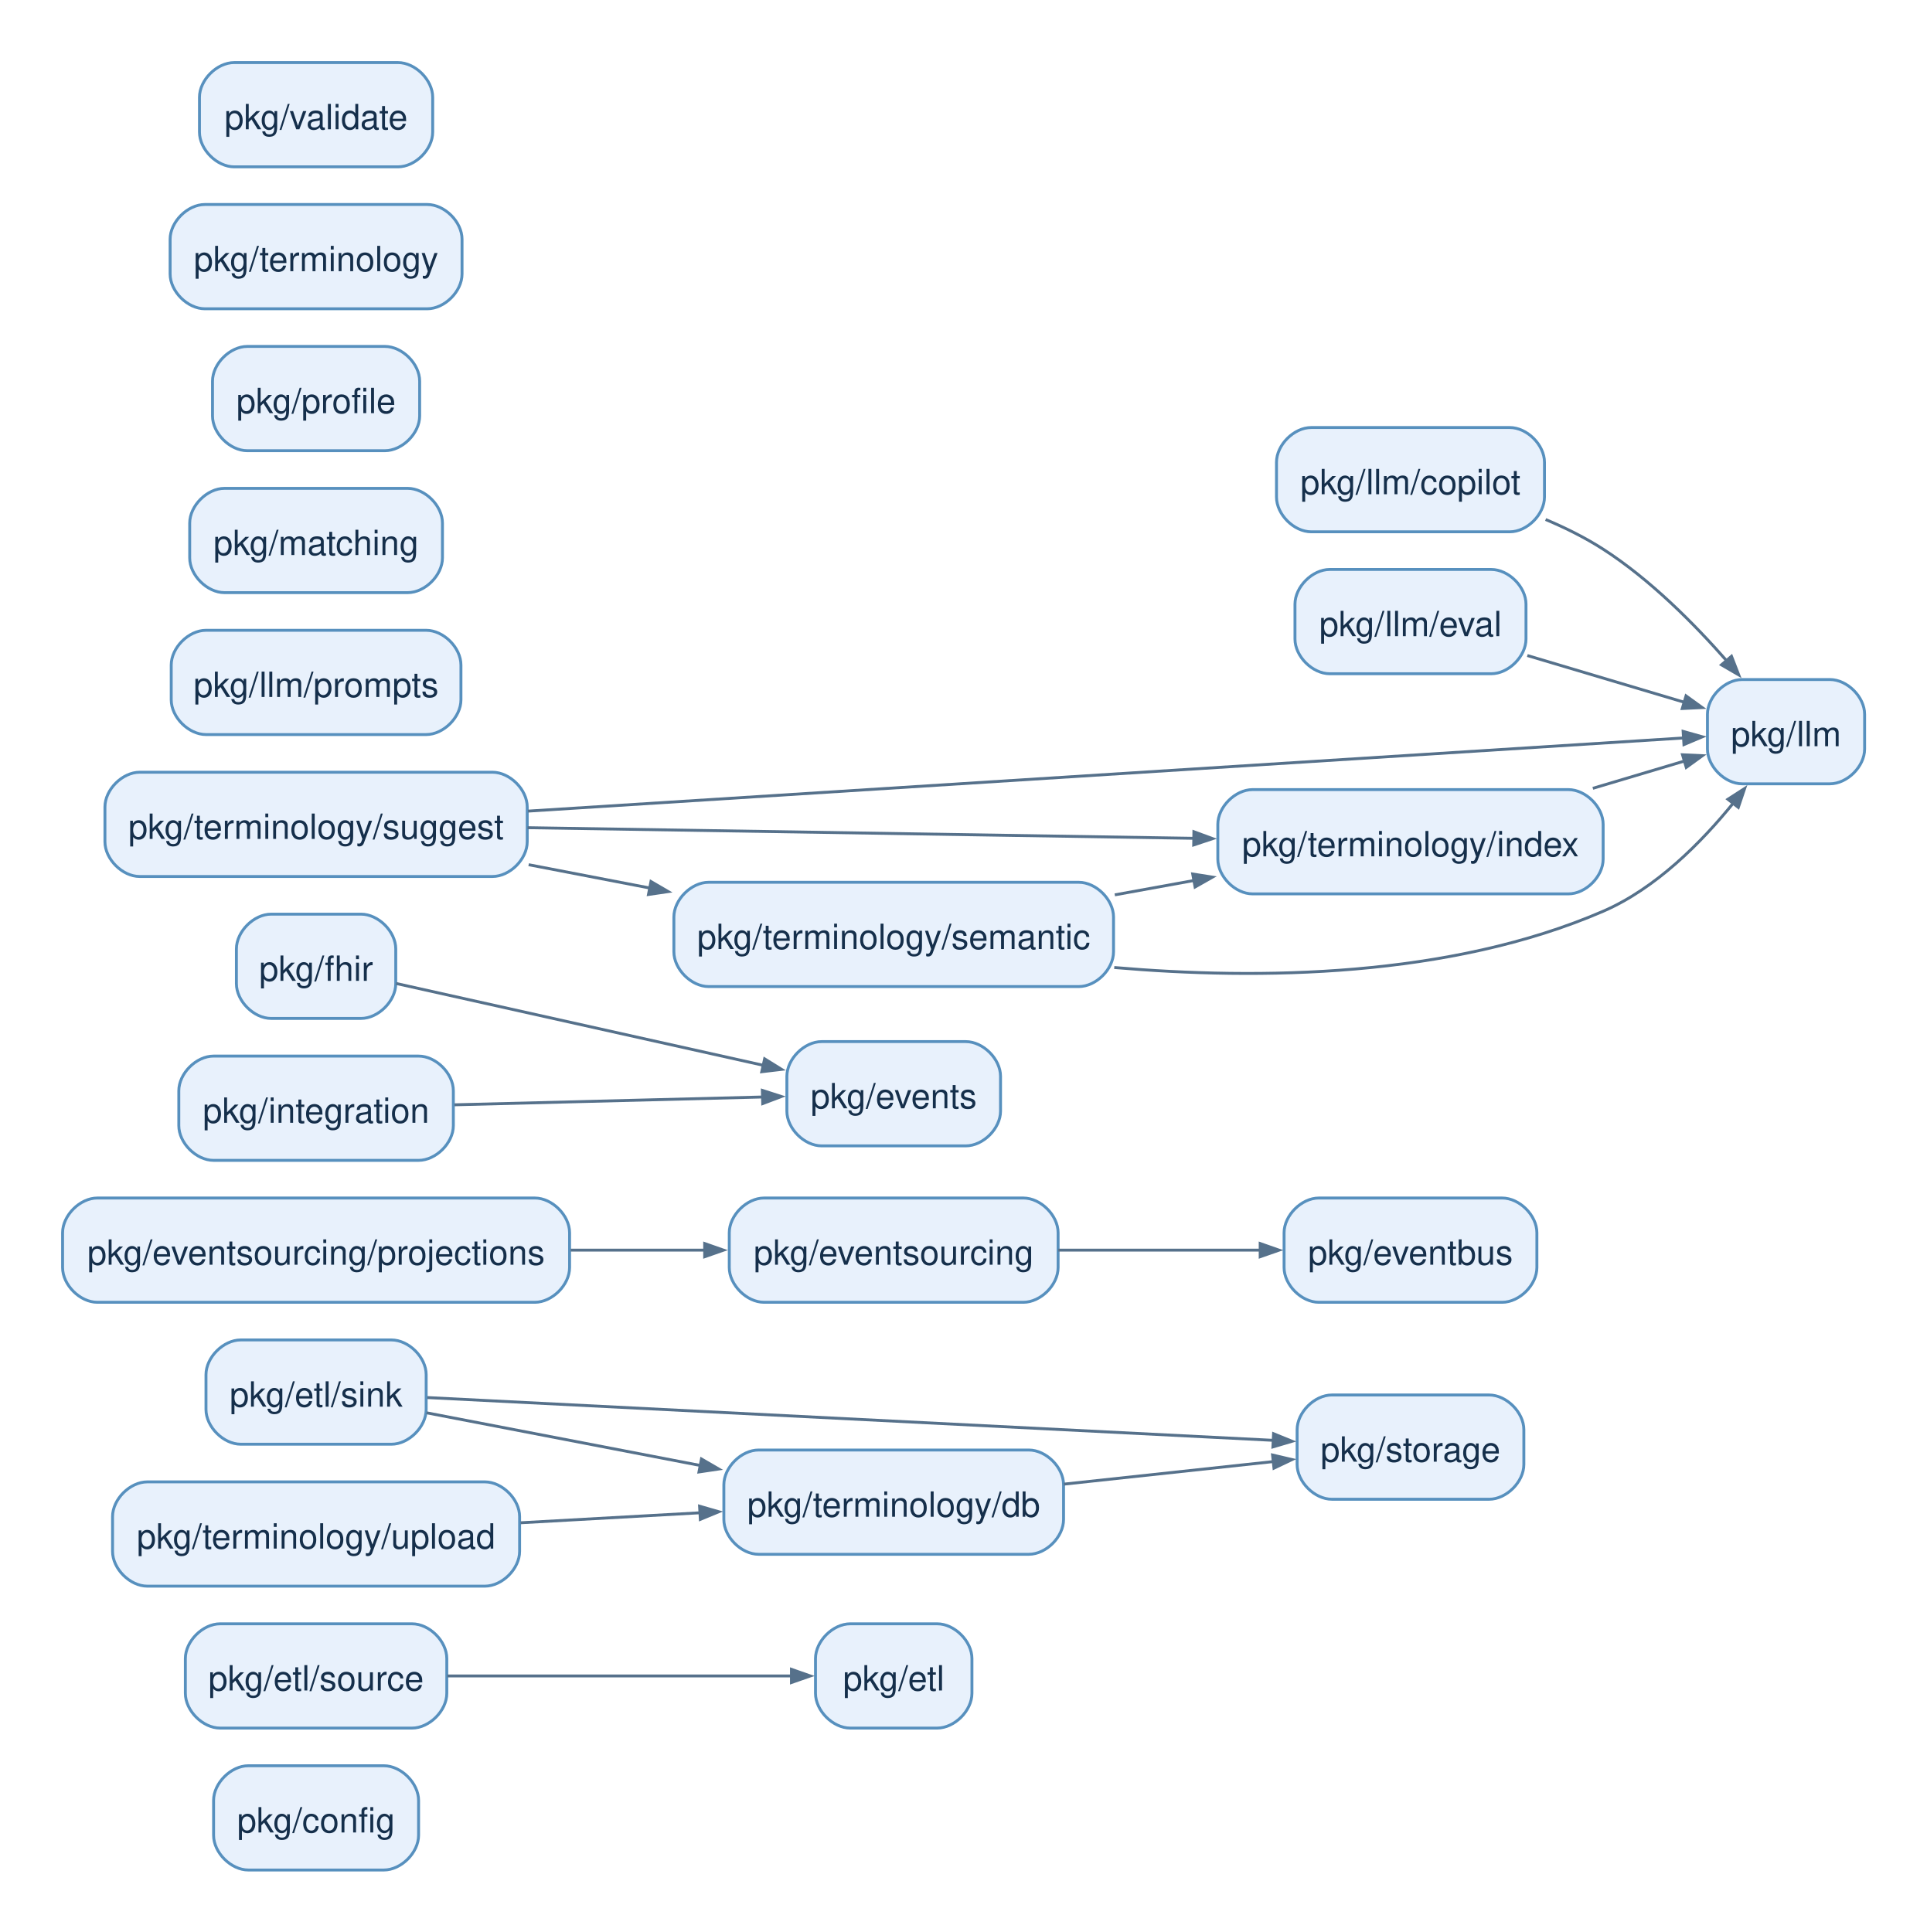
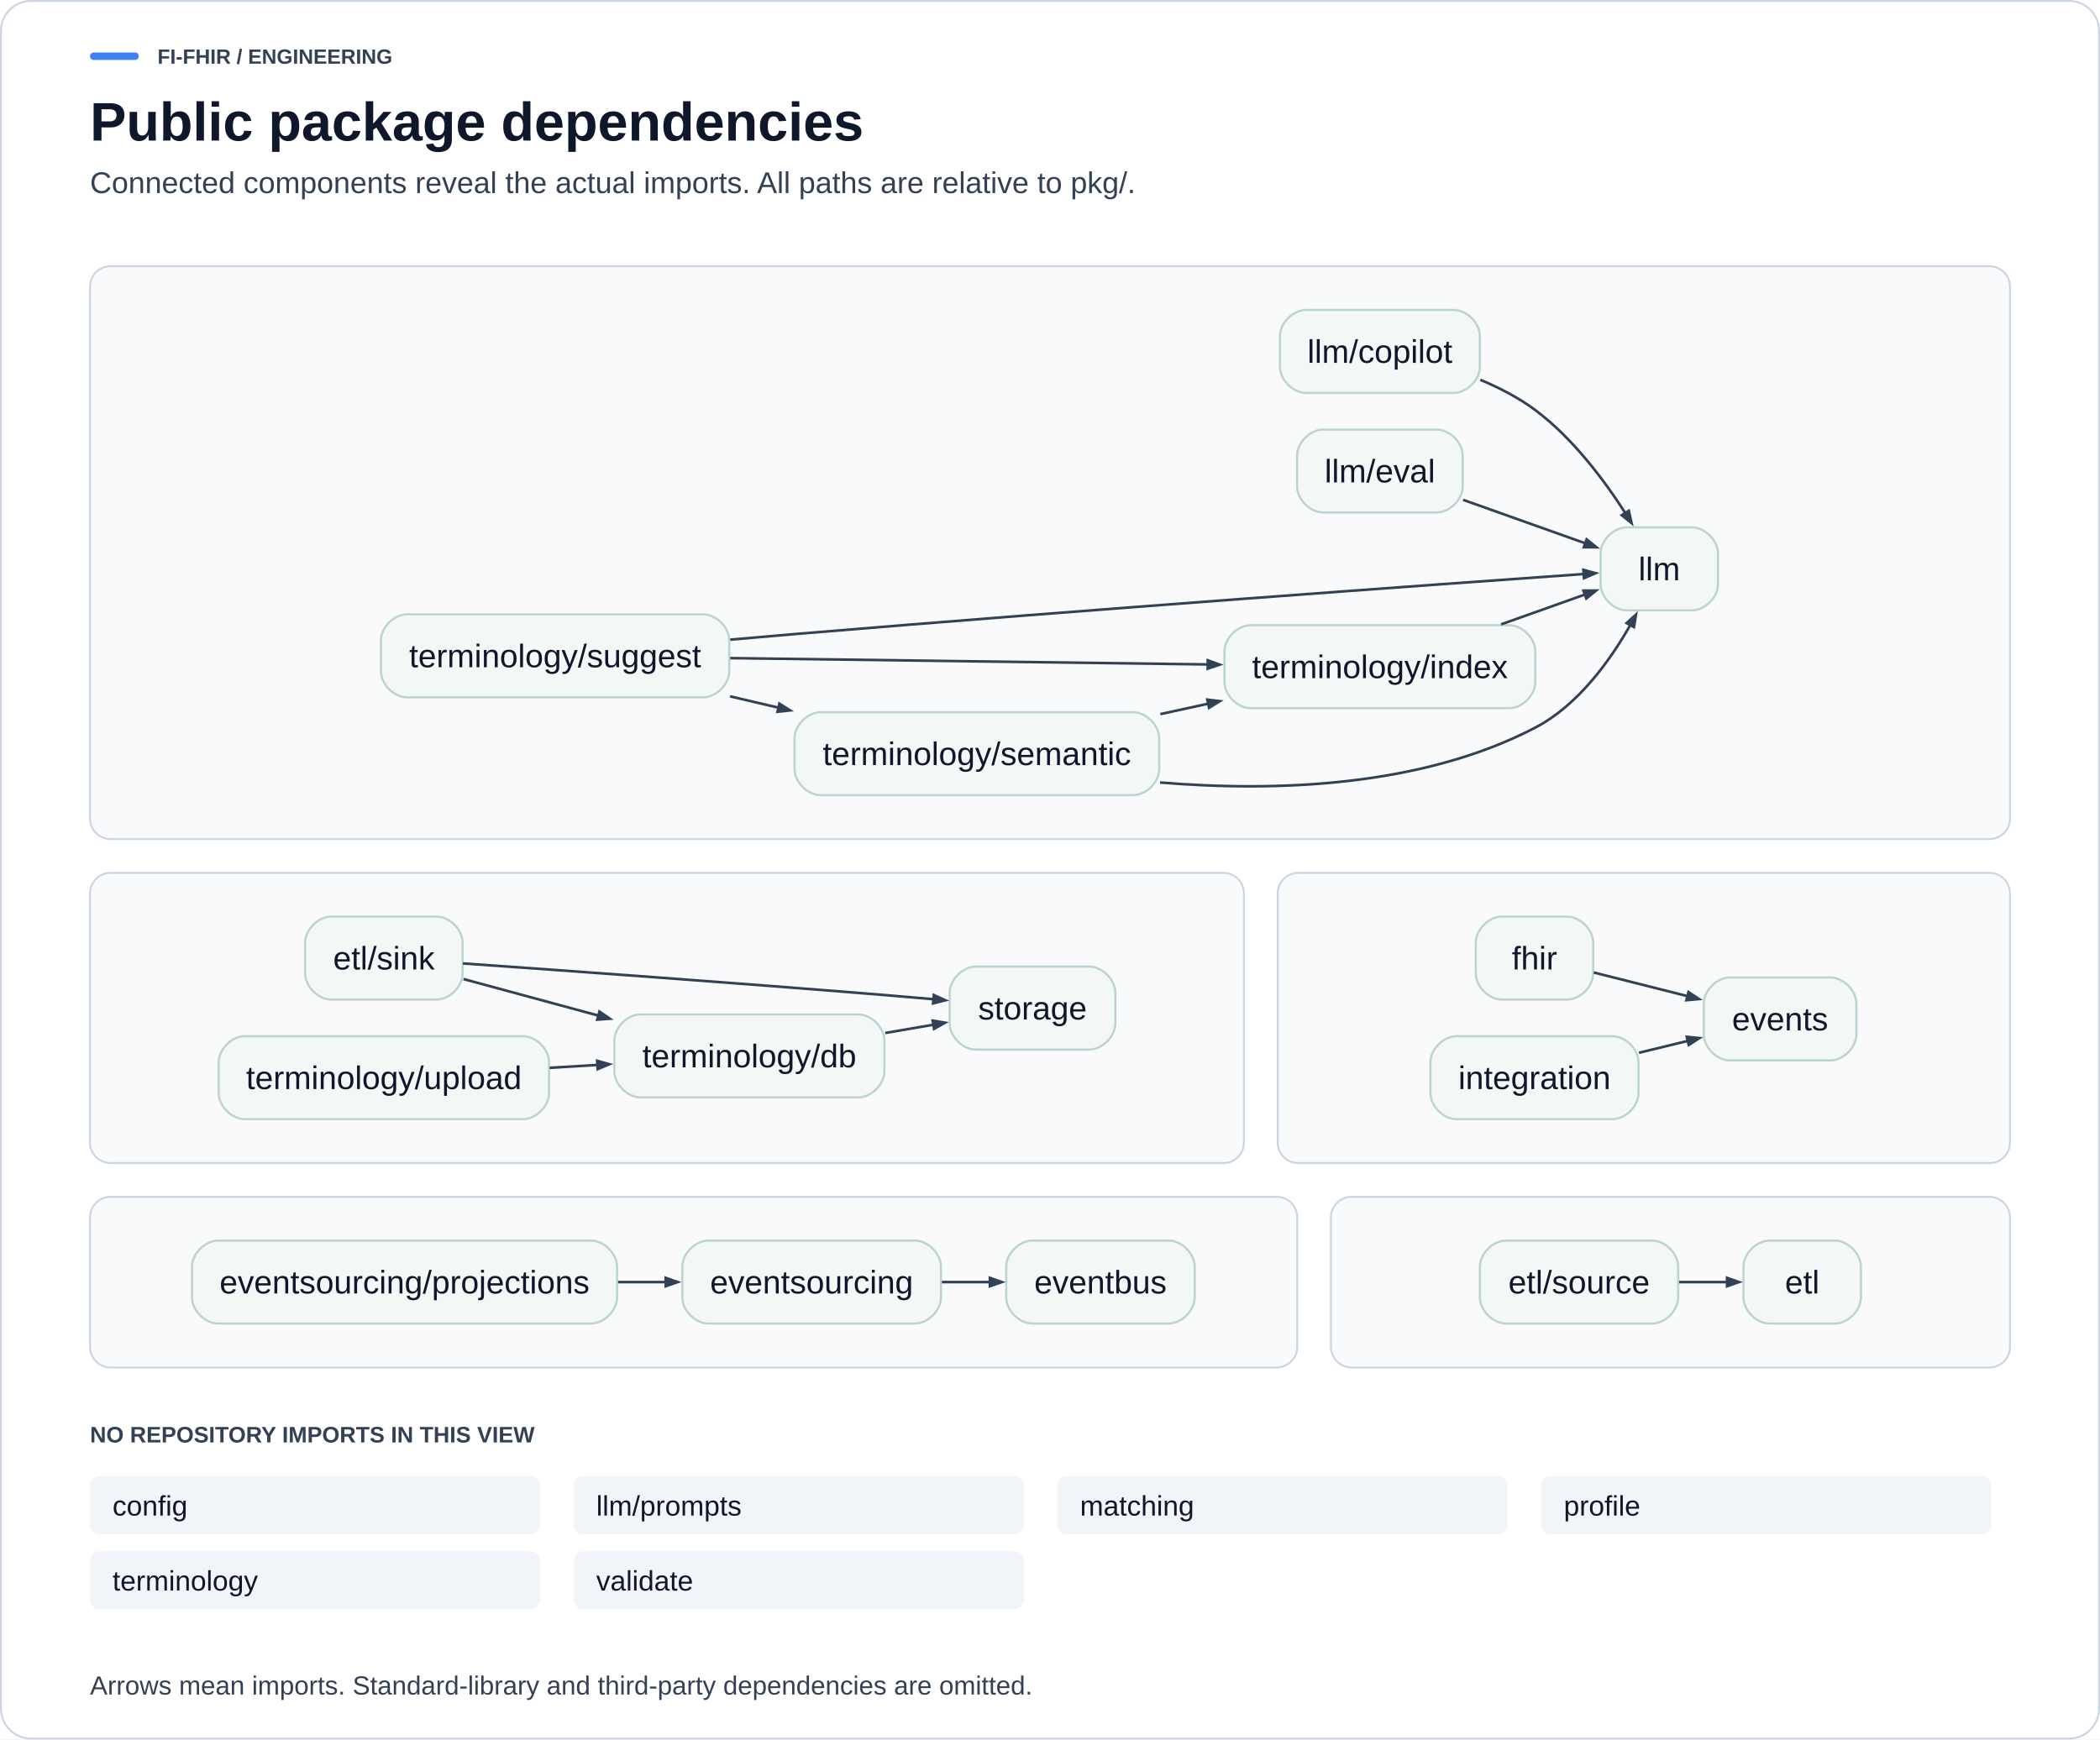
- <svg xmlns="http://www.w3.org/2000/svg" xml:space="preserve" width="665pt" height="667pt" viewBox="0.00 0.00 665.00 667.00">
-   <g id="graph0" class="graph" transform="scale(1 1) rotate(0) translate(21.6 645.6)">
-     <polygon fill="white" stroke="none" points="-21.6,21.6 -21.6,-645.6 643.6,-645.6 643.6,21.6 -21.6,21.6" />
-     <g id="node1" class="node">
-       <path fill="#e8f1fc" stroke="#5790be" d="M110.88,-36C110.88,-36 64.12,-36 64.12,-36 58.12,-36 52.12,-30 52.12,-24 52.12,-24 52.12,-12 52.12,-12 52.12,-6 58.12,0 64.12,0 64.12,0 110.88,0 110.88,0 116.88,0 122.88,-6 122.88,-12 122.88,-12 122.88,-24 122.88,-24 122.88,-30 116.88,-36 110.88,-36" />
-       <text xml:space="preserve" text-anchor="middle" x="87.5" y="-12.97" font-family="Helvetica,sans-Serif" font-size="12.00" fill="#152f4b">pkg/config</text>
+ <svg xmlns="http://www.w3.org/2000/svg" viewBox="0 0 1120 928" role="img" aria-labelledby="pkg-modules-title pkg-modules-desc" width="1120" height="928" style="max-width:100%;height:auto;background:#fff">
+   <defs>
+     <marker id="arrow" viewBox="0 0 5 5" refX="5" refY="2.5" markerWidth="5" markerHeight="5" orient="auto-start-reverse">
+       <path d="M 0 0 L 5 2.5 L 0 5 Z" fill="#334155" />
+     </marker>
+   </defs>
+   <g id="paper">
+     <rect x="0" y="0" width="1120" height="928" fill="#FFFFFF" />
+     <rect x="0.5" y="0.5" width="1119" height="927" rx="16" ry="16" fill="none" stroke="#CBD5E1" stroke-width="1.0" />
+     <rect x="48" y="28" width="26" height="4" rx="2" ry="2" fill="#3B82F6" />
+     <text x="84" y="34" font-size="11" font-family="Arial, Helvetica, sans-serif" text-anchor="start" dominant-baseline="auto" font-weight="bold" fill="#334155">FI-FHIR  /  ENGINEERING</text>
+     <text x="48" y="75" font-size="29" font-family="Arial, Helvetica, sans-serif" text-anchor="start" dominant-baseline="auto" font-weight="bold" fill="#0f172a">Public package dependencies</text>
+     <text x="48" y="103" font-size="16" font-family="Arial, Helvetica, sans-serif" text-anchor="start" dominant-baseline="auto" font-weight="normal" fill="#334155">Connected components reveal the actual imports. All paths are relative to pkg/.</text>
+   </g>
+   <g id="components">
+     <rect x="48" y="142" width="1024.0" height="305.64" rx="11" ry="11" fill="#F8FAFC" stroke="#CBD5E1" stroke-width="1.0" />
+     <rect x="48" y="465.64" width="615.44" height="154.84" rx="11" ry="11" fill="#F8FAFC" stroke="#CBD5E1" stroke-width="1.0" />
+     <rect x="681.44" y="465.64" width="390.56" height="154.84" rx="11" ry="11" fill="#F8FAFC" stroke="#CBD5E1" stroke-width="1.0" />
+     <rect x="48" y="638.48" width="643.86" height="91.04" rx="11" ry="11" fill="#F8FAFC" stroke="#CBD5E1" stroke-width="1.0" />
+     <rect x="709.86" y="638.48" width="362.14" height="91.04" rx="11" ry="11" fill="#F8FAFC" stroke="#CBD5E1" stroke-width="1.0" />
+     <text x="48" y="769.52" font-size="12" font-family="Arial, Helvetica, sans-serif" text-anchor="start" dominant-baseline="auto" font-weight="bold" fill="#334155">NO REPOSITORY IMPORTS IN THIS VIEW</text>
+     <rect x="48" y="787.52" width="240" height="31" rx="5" ry="5" fill="#F1F5F9" />
+     <text x="60" y="808.52" font-size="15" font-family="Arial, Helvetica, sans-serif" text-anchor="start" dominant-baseline="auto" font-weight="normal" fill="#0f172a">config</text>
+     <rect x="306" y="787.52" width="240" height="31" rx="5" ry="5" fill="#F1F5F9" />
+     <text x="318" y="808.52" font-size="15" font-family="Arial, Helvetica, sans-serif" text-anchor="start" dominant-baseline="auto" font-weight="normal" fill="#0f172a">llm/prompts</text>
+     <rect x="564" y="787.52" width="240" height="31" rx="5" ry="5" fill="#F1F5F9" />
+     <text x="576" y="808.52" font-size="15" font-family="Arial, Helvetica, sans-serif" text-anchor="start" dominant-baseline="auto" font-weight="normal" fill="#0f172a">matching</text>
+     <rect x="822" y="787.52" width="240" height="31" rx="5" ry="5" fill="#F1F5F9" />
+     <text x="834" y="808.52" font-size="15" font-family="Arial, Helvetica, sans-serif" text-anchor="start" dominant-baseline="auto" font-weight="normal" fill="#0f172a">profile</text>
+     <rect x="48" y="827.52" width="240" height="31" rx="5" ry="5" fill="#F1F5F9" />
+     <text x="60" y="848.52" font-size="15" font-family="Arial, Helvetica, sans-serif" text-anchor="start" dominant-baseline="auto" font-weight="normal" fill="#0f172a">terminology</text>
+     <rect x="306" y="827.52" width="240" height="31" rx="5" ry="5" fill="#F1F5F9" />
+     <text x="318" y="848.52" font-size="15" font-family="Arial, Helvetica, sans-serif" text-anchor="start" dominant-baseline="auto" font-weight="normal" fill="#0f172a">validate</text>
+   </g>
+   <g id="footnote">
+     <text x="48" y="904" font-size="14" font-family="Arial, Helvetica, sans-serif" text-anchor="start" dominant-baseline="auto" font-weight="normal" fill="#334155">Arrows mean imports. Standard-library and third-party dependencies are omitted.</text>
+   </g>
+   <svg width="720.36" height="265.64" viewBox="0.00 0.00 621.00 229.00" x="199.82" y="162.0">
+     <g id="pkg-modules-0-graph0" class="graph" transform="scale(1 1) rotate(0) translate(2.88 226.04)">
+       <g id="pkg-modules-0-node1" class="node">
+         <path fill="#f3f7f6" stroke="#bcd4cf" d="M602.76,-123.16C602.76,-123.16 572.76,-123.16 572.76,-123.16 566.76,-123.16 560.76,-117.16 560.76,-111.16 560.76,-111.16 560.76,-97 560.76,-97 560.76,-91 566.76,-85 572.76,-85 572.76,-85 602.76,-85 602.76,-85 608.76,-85 614.76,-91 614.76,-97 614.76,-97 614.76,-111.16 614.76,-111.16 614.76,-117.16 608.76,-123.16 602.76,-123.16" />
+         <text xml:space="preserve" text-anchor="middle" x="587.76" y="-98.83" font-family="Arial" font-size="15.00" fill="#0f172a">llm</text>
+       </g>
+       <g id="pkg-modules-0-node2" class="node">
+         <path fill="#f3f7f6" stroke="#bcd4cf" d="M493.26,-223.16C493.26,-223.16 425.34,-223.16 425.34,-223.16 419.34,-223.16 413.34,-217.16 413.34,-211.16 413.34,-211.16 413.34,-197 413.34,-197 413.34,-191 419.34,-185 425.34,-185 425.34,-185 493.26,-185 493.26,-185 499.26,-185 505.26,-191 505.26,-197 505.26,-197 505.26,-211.16 505.26,-211.16 505.26,-217.16 499.26,-223.16 493.26,-223.16" />
+         <text xml:space="preserve" text-anchor="middle" x="459.3" y="-198.83" font-family="Arial" font-size="15.00" fill="#0f172a">llm/copilot</text>
+       </g>
+       <g id="pkg-modules-0-edge1" class="edge">
+         <path fill="none" stroke="#334155" stroke-width="1.2" d="M505.46,-191.03C514.32,-187.33 523.2,-182.72 530.76,-177.08 547.82,-164.34 562.3,-145.08 572.26,-129.54" />
+         <polygon fill="#334155" stroke="#334155" stroke-width="1.2" points="573.74,-130.79 575.02,-125.11 570.48,-128.76 573.74,-130.79" />
+       </g>
+       <g id="pkg-modules-0-node3" class="node">
+         <path fill="#f3f7f6" stroke="#bcd4cf" d="M485.38,-168.16C485.38,-168.16 433.22,-168.16 433.22,-168.16 427.22,-168.16 421.22,-162.16 421.22,-156.16 421.22,-156.16 421.22,-142 421.22,-142 421.22,-136 427.22,-130 433.22,-130 433.22,-130 485.38,-130 485.38,-130 491.38,-130 497.38,-136 497.38,-142 497.38,-142 497.38,-156.16 497.38,-156.16 497.38,-162.16 491.38,-168.16 485.38,-168.16" />
+         <text xml:space="preserve" text-anchor="middle" x="459.3" y="-143.83" font-family="Arial" font-size="15.00" fill="#0f172a">llm/eval</text>
+       </g>
+       <g id="pkg-modules-0-edge2" class="edge">
+         <path fill="none" stroke="#334155" stroke-width="1.2" d="M497.56,-135.82C515.44,-129.46 536.67,-121.9 553.94,-115.76" />
+         <polygon fill="#334155" stroke="#334155" stroke-width="1.2" points="554.34,-117.66 558.88,-114 553.05,-114.03 554.34,-117.66" />
+       </g>
+       <g id="pkg-modules-0-node4" class="node">
+         <path fill="#f3f7f6" stroke="#bcd4cf" d="M518.76,-78.16C518.76,-78.16 399.84,-78.16 399.84,-78.16 393.84,-78.16 387.84,-72.16 387.84,-66.16 387.84,-66.16 387.84,-52 387.84,-52 387.84,-46 393.84,-40 399.84,-40 399.84,-40 518.76,-40 518.76,-40 524.76,-40 530.76,-46 530.76,-52 530.76,-52 530.76,-66.16 530.76,-66.16 530.76,-72.16 524.76,-78.16 518.76,-78.16" />
+         <text xml:space="preserve" text-anchor="middle" x="459.3" y="-53.83" font-family="Arial" font-size="15.00" fill="#0f172a">terminology/index</text>
+       </g>
+       <g id="pkg-modules-0-edge3" class="edge">
+         <path fill="none" stroke="#334155" stroke-width="1.2" d="M515.03,-78.56C528.2,-83.24 541.87,-88.11 553.7,-92.32" />
+         <polygon fill="#334155" stroke="#334155" stroke-width="1.2" points="552.9,-94.07 558.72,-94.1 554.19,-90.45 552.9,-94.07" />
+       </g>
+       <g id="pkg-modules-0-node5" class="node">
+         <path fill="#f3f7f6" stroke="#bcd4cf" d="M345.84,-38.16C345.84,-38.16 202.17,-38.16 202.17,-38.16 196.17,-38.16 190.17,-32.16 190.17,-26.16 190.17,-26.16 190.17,-12 190.17,-12 190.17,-6 196.17,0 202.17,0 202.17,0 345.84,0 345.84,0 351.84,0 357.84,-6 357.84,-12 357.84,-12 357.84,-26.16 357.84,-26.16 357.84,-32.16 351.84,-38.16 345.84,-38.16" />
+         <text xml:space="preserve" text-anchor="middle" x="274" y="-13.83" font-family="Arial" font-size="15.00" fill="#0f172a">terminology/semantic</text>
+       </g>
+       <g id="pkg-modules-0-edge4" class="edge">
+         <path fill="none" stroke="#334155" stroke-width="1.2" d="M358.23,-5.83C410.63,-1.5 478.07,-3.54 530.76,-31.08 550.26,-41.27 564.98,-61.62 574.43,-78.26" />
+         <polygon fill="#334155" stroke="#334155" stroke-width="1.2" points="572.72,-79.14 577.04,-83.05 576.1,-77.3 572.72,-79.14" />
+       </g>
+       <g id="pkg-modules-0-edge5" class="edge">
+         <path fill="none" stroke="#334155" stroke-width="1.2" d="M358.34,-37.27C365.8,-38.89 373.33,-40.54 380.73,-42.15" />
+         <polygon fill="#334155" stroke="#334155" stroke-width="1.2" points="379.94,-43.95 385.72,-43.24 380.76,-40.19 379.94,-43.95" />
+       </g>
+       <g id="pkg-modules-0-node6" class="node">
+         <path fill="#f3f7f6" stroke="#bcd4cf" d="M148.17,-83.16C148.17,-83.16 12,-83.16 12,-83.16 6,-83.16 0,-77.16 0,-71.16 0,-71.16 0,-57 0,-57 0,-51 6,-45 12,-45 12,-45 148.17,-45 148.17,-45 154.17,-45 160.17,-51 160.17,-57 160.17,-57 160.17,-71.16 160.17,-71.16 160.17,-77.16 154.17,-83.16 148.17,-83.16" />
+         <text xml:space="preserve" text-anchor="middle" x="80.09" y="-58.83" font-family="Arial" font-size="15.00" fill="#0f172a">terminology/suggest</text>
+       </g>
+       <g id="pkg-modules-0-edge6" class="edge">
+         <path fill="none" stroke="#334155" stroke-width="1.2" d="M160.61,-71.52C170.56,-72.41 180.6,-73.28 190.17,-74.08 324.61,-85.33 484.85,-96.88 553.19,-101.72" />
+         <polygon fill="#334155" stroke="#334155" stroke-width="1.2" points="552.86,-103.63 558.48,-102.1 553.13,-99.79 552.86,-103.63" />
+       </g>
+       <g id="pkg-modules-0-edge7" class="edge">
+         <path fill="none" stroke="#334155" stroke-width="1.2" d="M160.62,-63.03C225.25,-62.17 315.9,-60.97 380.15,-60.12" />
+         <polygon fill="#334155" stroke="#334155" stroke-width="1.2" points="380.17,-62.04 385.64,-60.04 380.12,-58.19 380.17,-62.04" />
+       </g>
+       <g id="pkg-modules-0-edge8" class="edge">
+         <path fill="none" stroke="#334155" stroke-width="1.2" d="M160.53,-45.45C167.95,-43.71 175.51,-41.94 183.02,-40.18" />
+         <polygon fill="#334155" stroke="#334155" stroke-width="1.2" points="183.21,-42.11 188.13,-38.98 182.33,-38.36 183.21,-42.11" />
+       </g>
    </g>
-     <g id="node2" class="node">
-       <path fill="#e8f1fc" stroke="#5790be" d="M301.88,-85C301.88,-85 271.88,-85 271.88,-85 265.88,-85 259.88,-79 259.88,-73 259.88,-73 259.88,-61 259.88,-61 259.88,-55 265.88,-49 271.88,-49 271.88,-49 301.88,-49 301.88,-49 307.88,-49 313.88,-55 313.88,-61 313.88,-61 313.88,-73 313.88,-73 313.88,-79 307.88,-85 301.88,-85" />
-       <text xml:space="preserve" text-anchor="middle" x="286.88" y="-61.98" font-family="Helvetica,sans-Serif" font-size="12.00" fill="#152f4b">pkg/etl</text>
+   </svg>
+   <svg width="484.88" height="114.84" viewBox="0.00 0.00 418.00 99.00" x="113.28" y="485.64">
+     <g id="pkg-modules-1-graph0" class="graph" transform="scale(1 1) rotate(0) translate(2.88 96.04)">
+       <g id="pkg-modules-1-node1" class="node">
+         <path fill="#f3f7f6" stroke="#bcd4cf" d="M100.17,-93.16C100.17,-93.16 51.75,-93.16 51.75,-93.16 45.75,-93.16 39.75,-87.16 39.75,-81.16 39.75,-81.16 39.75,-67 39.75,-67 39.75,-61 45.75,-55 51.75,-55 51.75,-55 100.17,-55 100.17,-55 106.17,-55 112.17,-61 112.17,-67 112.17,-67 112.17,-81.16 112.17,-81.16 112.17,-87.16 106.17,-93.16 100.17,-93.16" />
+         <text xml:space="preserve" text-anchor="middle" x="75.96" y="-68.83" font-family="Arial" font-size="15.00" fill="#0f172a">etl/sink</text>
+       </g>
+       <g id="pkg-modules-1-node2" class="node">
+         <path fill="#f3f7f6" stroke="#bcd4cf" d="M400.26,-70.16C400.26,-70.16 348.09,-70.16 348.09,-70.16 342.09,-70.16 336.09,-64.16 336.09,-58.16 336.09,-58.16 336.09,-44 336.09,-44 336.09,-38 342.09,-32 348.09,-32 348.09,-32 400.26,-32 400.26,-32 406.26,-32 412.26,-38 412.26,-44 412.26,-44 412.26,-58.16 412.26,-58.16 412.26,-64.16 406.26,-70.16 400.26,-70.16" />
+         <text xml:space="preserve" text-anchor="middle" x="374.18" y="-45.83" font-family="Arial" font-size="15.00" fill="#0f172a">storage</text>
+       </g>
+       <g id="pkg-modules-1-edge1" class="edge">
+         <path fill="none" stroke="#334155" stroke-width="1.2" d="M112.3,-71.62C157.32,-68.46 237.51,-62.69 306.09,-57.08 313.5,-56.47 321.36,-55.8 329,-55.13" />
+         <polygon fill="#334155" stroke="#334155" stroke-width="1.2" points="328.81,-57.08 334.12,-54.67 328.47,-53.24 328.81,-57.08" />
+       </g>
+       <g id="pkg-modules-1-node3" class="node">
+         <path fill="#f3f7f6" stroke="#bcd4cf" d="M294.09,-48.16C294.09,-48.16 193.92,-48.16 193.92,-48.16 187.92,-48.16 181.92,-42.16 181.92,-36.16 181.92,-36.16 181.92,-22 181.92,-22 181.92,-16 187.92,-10 193.92,-10 193.92,-10 294.09,-10 294.09,-10 300.09,-10 306.09,-16 306.09,-22 306.09,-22 306.09,-36.16 306.09,-36.16 306.09,-42.16 300.09,-48.16 294.09,-48.16" />
+         <text xml:space="preserve" text-anchor="middle" x="244" y="-23.83" font-family="Arial" font-size="15.00" fill="#0f172a">terminology/db</text>
+       </g>
+       <g id="pkg-modules-1-edge2" class="edge">
+         <path fill="none" stroke="#334155" stroke-width="1.2" d="M112.58,-64.43C130.72,-59.51 153.41,-53.36 174.75,-47.58" />
+         <polygon fill="#334155" stroke="#334155" stroke-width="1.2" points="175.06,-49.49 179.87,-46.19 174.06,-45.77 175.06,-49.49" />
+       </g>
+       <g id="pkg-modules-1-edge3" class="edge">
+         <path fill="none" stroke="#334155" stroke-width="1.2" d="M306.46,-39.63C313.98,-40.92 321.54,-42.22 328.74,-43.45" />
+         <polygon fill="#334155" stroke="#334155" stroke-width="1.2" points="328.27,-45.32 334.01,-44.36 328.92,-41.53 328.27,-45.32" />
+       </g>
+       <g id="pkg-modules-1-node4" class="node">
+         <path fill="#f3f7f6" stroke="#bcd4cf" d="M139.92,-38.16C139.92,-38.16 12,-38.16 12,-38.16 6,-38.16 0,-32.16 0,-26.16 0,-26.16 0,-12 0,-12 0,-6 6,0 12,0 12,0 139.92,0 139.92,0 145.92,0 151.92,-6 151.92,-12 151.92,-12 151.92,-26.16 151.92,-26.16 151.92,-32.16 145.92,-38.16 139.92,-38.16" />
+         <text xml:space="preserve" text-anchor="middle" x="75.96" y="-13.83" font-family="Arial" font-size="15.00" fill="#0f172a">terminology/upload</text>
+       </g>
+       <g id="pkg-modules-1-edge4" class="edge">
+         <path fill="none" stroke="#334155" stroke-width="1.2" d="M152.21,-23.61C159.55,-24.05 166.96,-24.5 174.23,-24.94" />
+         <polygon fill="#334155" stroke="#334155" stroke-width="1.2" points="174.02,-26.85 179.63,-25.26 174.25,-23.01 174.02,-26.85" />
+       </g>
    </g>
-     <g id="node3" class="node">
-       <path fill="#e8f1fc" stroke="#5790be" d="M113.5,-183C113.5,-183 61.5,-183 61.5,-183 55.5,-183 49.5,-177 49.5,-171 49.5,-171 49.5,-159 49.5,-159 49.5,-153 55.5,-147 61.5,-147 61.5,-147 113.5,-147 113.5,-147 119.5,-147 125.5,-153 125.5,-159 125.5,-159 125.5,-171 125.5,-171 125.5,-177 119.5,-183 113.5,-183" />
-       <text xml:space="preserve" text-anchor="middle" x="87.5" y="-159.97" font-family="Helvetica,sans-Serif" font-size="12.00" fill="#152f4b">pkg/etl/sink</text>
+   </svg>
+   <svg width="234.32" height="114.84" viewBox="0.00 0.00 202.00 99.00" x="759.56" y="485.64">
+     <g id="pkg-modules-3-graph0" class="graph" transform="scale(1 1) rotate(0) translate(2.88 96.04)">
+       <g id="pkg-modules-3-node1" class="node">
+         <path fill="#f3f7f6" stroke="#bcd4cf" d="M183.84,-65.16C183.84,-65.16 137.67,-65.16 137.67,-65.16 131.67,-65.16 125.67,-59.16 125.67,-53.16 125.67,-53.16 125.67,-39 125.67,-39 125.67,-33 131.67,-27 137.67,-27 137.67,-27 183.84,-27 183.84,-27 189.84,-27 195.84,-33 195.84,-39 195.84,-39 195.84,-53.16 195.84,-53.16 195.84,-59.16 189.84,-65.16 183.84,-65.16" />
+         <text xml:space="preserve" text-anchor="middle" x="160.75" y="-40.83" font-family="Arial" font-size="15.00" fill="#0f172a">events</text>
+       </g>
+       <g id="pkg-modules-3-node2" class="node">
+         <path fill="#f3f7f6" stroke="#bcd4cf" d="M62.84,-93.16C62.84,-93.16 32.84,-93.16 32.84,-93.16 26.84,-93.16 20.84,-87.16 20.84,-81.16 20.84,-81.16 20.84,-67 20.84,-67 20.84,-61 26.84,-55 32.84,-55 32.84,-55 62.84,-55 62.84,-55 68.84,-55 74.84,-61 74.84,-67 74.84,-67 74.84,-81.16 74.84,-81.16 74.84,-87.16 68.84,-93.16 62.84,-93.16" />
+         <text xml:space="preserve" text-anchor="middle" x="47.84" y="-68.83" font-family="Arial" font-size="15.00" fill="#0f172a">fhir</text>
+       </g>
+       <g id="pkg-modules-3-edge1" class="edge">
+         <path fill="none" stroke="#334155" stroke-width="1.2" d="M75.12,-67.44C88,-64.19 103.82,-60.2 118.28,-56.55" />
+         <polygon fill="#334155" stroke="#334155" stroke-width="1.2" points="118.63,-58.45 123.49,-55.23 117.69,-54.71 118.63,-58.45" />
+       </g>
+       <g id="pkg-modules-3-node3" class="node">
+         <path fill="#f3f7f6" stroke="#bcd4cf" d="M83.67,-38.16C83.67,-38.16 12,-38.16 12,-38.16 6,-38.16 0,-32.16 0,-26.16 0,-26.16 0,-12 0,-12 0,-6 6,0 12,0 12,0 83.67,0 83.67,0 89.67,0 95.67,-6 95.67,-12 95.67,-12 95.67,-26.16 95.67,-26.16 95.67,-32.16 89.67,-38.16 83.67,-38.16" />
+         <text xml:space="preserve" text-anchor="middle" x="47.84" y="-13.83" font-family="Arial" font-size="15.00" fill="#0f172a">integration</text>
+       </g>
+       <g id="pkg-modules-3-edge2" class="edge">
+         <path fill="none" stroke="#334155" stroke-width="1.2" d="M95.88,-30.53C103.47,-32.38 111.28,-34.28 118.72,-36.09" />
+         <polygon fill="#334155" stroke="#334155" stroke-width="1.2" points="117.86,-37.86 123.66,-37.29 118.77,-34.12 117.86,-37.86" />
+       </g>
    </g>
-     <g id="node17" class="node">
-       <path fill="#e8f1fc" stroke="#5790be" d="M492.38,-164C492.38,-164 438.12,-164 438.12,-164 432.12,-164 426.12,-158 426.12,-152 426.12,-152 426.12,-140 426.12,-140 426.12,-134 432.12,-128 438.12,-128 438.12,-128 492.38,-128 492.38,-128 498.38,-128 504.38,-134 504.38,-140 504.38,-140 504.38,-152 504.38,-152 504.38,-158 498.38,-164 492.38,-164" />
-       <text xml:space="preserve" text-anchor="middle" x="465.25" y="-140.97" font-family="Helvetica,sans-Serif" font-size="12.00" fill="#152f4b">pkg/storage</text>
+   </svg>
+   <svg width="541.72" height="51.04" viewBox="0.00 0.00 467.00 44.00" x="99.07" y="658.48">
+     <g id="pkg-modules-2-graph0" class="graph" transform="scale(1 1) rotate(0) translate(2.88 41.04)">
+       <g id="pkg-modules-2-node1" class="node">
+         <path fill="#f3f7f6" stroke="#bcd4cf" d="M449.01,-38.16C449.01,-38.16 386.34,-38.16 386.34,-38.16 380.34,-38.16 374.34,-32.16 374.34,-26.16 374.34,-26.16 374.34,-12 374.34,-12 374.34,-6 380.34,0 386.34,0 386.34,0 449.01,0 449.01,0 455.01,0 461.01,-6 461.01,-12 461.01,-12 461.01,-26.16 461.01,-26.16 461.01,-32.16 455.01,-38.16 449.01,-38.16" />
+         <text xml:space="preserve" text-anchor="middle" x="417.68" y="-13.83" font-family="Arial" font-size="15.00" fill="#0f172a">eventbus</text>
+       </g>
+       <g id="pkg-modules-2-node2" class="node">
+         <path fill="#f3f7f6" stroke="#bcd4cf" d="M332.34,-38.16C332.34,-38.16 237.42,-38.16 237.42,-38.16 231.42,-38.16 225.42,-32.16 225.42,-26.16 225.42,-26.16 225.42,-12 225.42,-12 225.42,-6 231.42,0 237.42,0 237.42,0 332.34,0 332.34,0 338.34,0 344.34,-6 344.34,-12 344.34,-12 344.34,-26.16 344.34,-26.16 344.34,-32.16 338.34,-38.16 332.34,-38.16" />
+         <text xml:space="preserve" text-anchor="middle" x="284.88" y="-13.83" font-family="Arial" font-size="15.00" fill="#0f172a">eventsourcing</text>
+       </g>
+       <g id="pkg-modules-2-edge1" class="edge">
+         <path fill="none" stroke="#334155" stroke-width="1.2" d="M344.77,-19.08C352.2,-19.08 359.74,-19.08 367,-19.08" />
+         <polygon fill="#334155" stroke="#334155" stroke-width="1.2" points="366.84,-21.01 372.34,-19.08 366.84,-17.16 366.84,-21.01" />
+       </g>
+       <g id="pkg-modules-2-node3" class="node">
+         <path fill="#f3f7f6" stroke="#bcd4cf" d="M183.42,-38.16C183.42,-38.16 12,-38.16 12,-38.16 6,-38.16 0,-32.16 0,-26.16 0,-26.16 0,-12 0,-12 0,-6 6,0 12,0 12,0 183.42,0 183.42,0 189.42,0 195.42,-6 195.42,-12 195.42,-12 195.42,-26.16 195.42,-26.16 195.42,-32.16 189.42,-38.16 183.42,-38.16" />
+         <text xml:space="preserve" text-anchor="middle" x="97.71" y="-13.83" font-family="Arial" font-size="15.00" fill="#0f172a">eventsourcing/projections</text>
+       </g>
+       <g id="pkg-modules-2-edge2" class="edge">
+         <path fill="none" stroke="#334155" stroke-width="1.2" d="M195.9,-19.08C203.37,-19.08 210.8,-19.08 217.99,-19.08" />
+         <polygon fill="#334155" stroke="#334155" stroke-width="1.2" points="217.78,-21.01 223.28,-19.08 217.78,-17.16 217.78,-21.01" />
+       </g>
    </g>
-     <g id="edge1" class="edge">
-       <path fill="none" stroke="#56718b" d="M125.9,-163.11C195.04,-159.61 342.62,-152.15 417.94,-148.34" />
-       <polygon fill="#56718b" stroke="#56718b" points="417.99,-150.62 424.37,-148.02 417.76,-146.07 417.99,-150.62" />
+   </svg>
+   <svg width="209.96" height="51.04" viewBox="0.00 0.00 181.00 44.00" x="785.95" y="658.48">
+     <g id="pkg-modules-4-graph0" class="graph" transform="scale(1 1) rotate(0) translate(2.88 41.04)">
+       <g id="pkg-modules-4-node1" class="node">
+         <path fill="#f3f7f6" stroke="#bcd4cf" d="M163.17,-38.16C163.17,-38.16 133.17,-38.16 133.17,-38.16 127.17,-38.16 121.17,-32.16 121.17,-26.16 121.17,-26.16 121.17,-12 121.17,-12 121.17,-6 127.17,0 133.17,0 133.17,0 163.17,0 163.17,0 169.17,0 175.17,-6 175.17,-12 175.17,-12 175.17,-26.16 175.17,-26.16 175.17,-32.16 169.17,-38.16 163.17,-38.16" />
+         <text xml:space="preserve" text-anchor="middle" x="148.17" y="-13.83" font-family="Arial" font-size="15.00" fill="#0f172a">etl</text>
+       </g>
+       <g id="pkg-modules-4-node2" class="node">
+         <path fill="#f3f7f6" stroke="#bcd4cf" d="M79.17,-38.16C79.17,-38.16 12,-38.16 12,-38.16 6,-38.16 0,-32.16 0,-26.16 0,-26.16 0,-12 0,-12 0,-6 6,0 12,0 12,0 79.17,0 79.17,0 85.17,0 91.17,-6 91.17,-12 91.17,-12 91.17,-26.16 91.17,-26.16 91.17,-32.16 85.17,-38.16 79.17,-38.16" />
+         <text xml:space="preserve" text-anchor="middle" x="45.59" y="-13.83" font-family="Arial" font-size="15.00" fill="#0f172a">etl/source</text>
+       </g>
+       <g id="pkg-modules-4-edge1" class="edge">
+         <path fill="none" stroke="#334155" stroke-width="1.2" d="M91.58,-19.08C99.11,-19.08 106.81,-19.08 113.97,-19.08" />
+         <polygon fill="#334155" stroke="#334155" stroke-width="1.2" points="113.62,-21.01 119.12,-19.08 113.62,-17.16 113.62,-21.01" />
+       </g>
    </g>
-     <g id="node19" class="node">
-       <path fill="#e8f1fc" stroke="#5790be" d="M333.5,-145C333.5,-145 240.25,-145 240.25,-145 234.25,-145 228.25,-139 228.25,-133 228.25,-133 228.25,-121 228.25,-121 228.25,-115 234.25,-109 240.25,-109 240.25,-109 333.5,-109 333.5,-109 339.5,-109 345.5,-115 345.5,-121 345.5,-121 345.5,-133 345.5,-133 345.5,-139 339.5,-145 333.5,-145" />
-       <text xml:space="preserve" text-anchor="middle" x="286.88" y="-121.97" font-family="Helvetica,sans-Serif" font-size="12.00" fill="#152f4b">pkg/terminology/db</text>
-     </g>
-     <g id="edge2" class="edge">
-       <path fill="none" stroke="#56718b" d="M125.62,-157.85C152.3,-152.72 188.96,-145.66 220.49,-139.59" />
-       <polygon fill="#56718b" stroke="#56718b" points="220.52,-141.9 226.47,-138.44 219.66,-137.43 220.52,-141.9" />
-     </g>
-     <g id="node4" class="node">
-       <path fill="#e8f1fc" stroke="#5790be" d="M120.62,-85C120.62,-85 54.38,-85 54.38,-85 48.38,-85 42.38,-79 42.38,-73 42.38,-73 42.38,-61 42.38,-61 42.38,-55 48.38,-49 54.38,-49 54.38,-49 120.62,-49 120.62,-49 126.62,-49 132.62,-55 132.62,-61 132.62,-61 132.62,-73 132.62,-73 132.62,-79 126.62,-85 120.62,-85" />
-       <text xml:space="preserve" text-anchor="middle" x="87.5" y="-61.98" font-family="Helvetica,sans-Serif" font-size="12.00" fill="#152f4b">pkg/etl/source</text>
-     </g>
-     <g id="edge3" class="edge">
-       <path fill="none" stroke="#56718b" d="M132.79,-67C168.73,-67 218.67,-67 251.6,-67" />
-       <polygon fill="#56718b" stroke="#56718b" points="251.58,-69.28 258.08,-67 251.58,-64.73 251.58,-69.28" />
-     </g>
-     <g id="node5" class="node">
-       <path fill="#e8f1fc" stroke="#5790be" d="M496.88,-232C496.88,-232 433.62,-232 433.62,-232 427.62,-232 421.62,-226 421.62,-220 421.62,-220 421.62,-208 421.62,-208 421.62,-202 427.62,-196 433.62,-196 433.62,-196 496.88,-196 496.88,-196 502.88,-196 508.88,-202 508.88,-208 508.88,-208 508.88,-220 508.88,-220 508.88,-226 502.88,-232 496.88,-232" />
-       <text xml:space="preserve" text-anchor="middle" x="465.25" y="-208.97" font-family="Helvetica,sans-Serif" font-size="12.00" fill="#152f4b">pkg/eventbus</text>
-     </g>
-     <g id="node6" class="node">
-       <path fill="#e8f1fc" stroke="#5790be" d="M311.75,-286C311.75,-286 262,-286 262,-286 256,-286 250,-280 250,-274 250,-274 250,-262 250,-262 250,-256 256,-250 262,-250 262,-250 311.75,-250 311.75,-250 317.75,-250 323.75,-256 323.75,-262 323.75,-262 323.75,-274 323.75,-274 323.75,-280 317.75,-286 311.75,-286" />
-       <text xml:space="preserve" text-anchor="middle" x="286.88" y="-262.98" font-family="Helvetica,sans-Serif" font-size="12.00" fill="#152f4b">pkg/events</text>
-     </g>
-     <g id="node7" class="node">
-       <path fill="#e8f1fc" stroke="#5790be" d="M331.62,-232C331.62,-232 242.12,-232 242.12,-232 236.12,-232 230.12,-226 230.12,-220 230.12,-220 230.12,-208 230.12,-208 230.12,-202 236.12,-196 242.12,-196 242.12,-196 331.62,-196 331.62,-196 337.62,-196 343.62,-202 343.62,-208 343.62,-208 343.62,-220 343.62,-220 343.62,-226 337.62,-232 331.62,-232" />
-       <text xml:space="preserve" text-anchor="middle" x="286.88" y="-208.97" font-family="Helvetica,sans-Serif" font-size="12.00" fill="#152f4b">pkg/eventsourcing</text>
-     </g>
-     <g id="edge4" class="edge">
-       <path fill="none" stroke="#56718b" d="M343.68,-214C366.06,-214 391.67,-214 413.52,-214" />
-       <polygon fill="#56718b" stroke="#56718b" points="413.37,-216.28 419.87,-214 413.37,-211.73 413.37,-216.28" />
-     </g>
-     <g id="node8" class="node">
-       <path fill="#e8f1fc" stroke="#5790be" d="M163,-232C163,-232 12,-232 12,-232 6,-232 0,-226 0,-220 0,-220 0,-208 0,-208 0,-202 6,-196 12,-196 12,-196 163,-196 163,-196 169,-196 175,-202 175,-208 175,-208 175,-220 175,-220 175,-226 169,-232 163,-232" />
-       <text xml:space="preserve" text-anchor="middle" x="87.5" y="-208.97" font-family="Helvetica,sans-Serif" font-size="12.00" fill="#152f4b">pkg/eventsourcing/projections</text>
-     </g>
-     <g id="edge5" class="edge">
-       <path fill="none" stroke="#56718b" d="M175.36,-214C191.04,-214 207.12,-214 221.99,-214" />
-       <polygon fill="#56718b" stroke="#56718b" points="221.63,-216.28 228.13,-214 221.63,-211.73 221.63,-216.28" />
-     </g>
-     <g id="node9" class="node">
-       <path fill="#e8f1fc" stroke="#5790be" d="M103,-330C103,-330 72,-330 72,-330 66,-330 60,-324 60,-318 60,-318 60,-306 60,-306 60,-300 66,-294 72,-294 72,-294 103,-294 103,-294 109,-294 115,-300 115,-306 115,-306 115,-318 115,-318 115,-324 109,-330 103,-330" />
-       <text xml:space="preserve" text-anchor="middle" x="87.5" y="-306.98" font-family="Helvetica,sans-Serif" font-size="12.00" fill="#152f4b">pkg/fhir</text>
-     </g>
-     <g id="edge6" class="edge">
-       <path fill="none" stroke="#56718b" d="M115.12,-306.07C147.67,-298.81 203.23,-286.42 242.11,-277.76" />
-       <polygon fill="#56718b" stroke="#56718b" points="242.32,-280.04 248.17,-276.41 241.33,-275.6 242.32,-280.04" />
-     </g>
-     <g id="node10" class="node">
-       <path fill="#e8f1fc" stroke="#5790be" d="M122.88,-281C122.88,-281 52.12,-281 52.12,-281 46.12,-281 40.12,-275 40.12,-269 40.12,-269 40.12,-257 40.12,-257 40.12,-251 46.12,-245 52.12,-245 52.12,-245 122.88,-245 122.88,-245 128.88,-245 134.88,-251 134.88,-257 134.88,-257 134.88,-269 134.88,-269 134.88,-275 128.88,-281 122.88,-281" />
-       <text xml:space="preserve" text-anchor="middle" x="87.5" y="-257.98" font-family="Helvetica,sans-Serif" font-size="12.00" fill="#152f4b">pkg/integration</text>
-     </g>
-     <g id="edge7" class="edge">
-       <path fill="none" stroke="#56718b" d="M135.28,-264.18C167.54,-265 210.15,-266.08 241.81,-266.88" />
-       <polygon fill="#56718b" stroke="#56718b" points="241.54,-269.15 248.1,-267.04 241.66,-264.6 241.54,-269.15" />
-     </g>
-     <g id="node11" class="node">
-       <path fill="#e8f1fc" stroke="#5790be" d="M610,-411C610,-411 579.75,-411 579.75,-411 573.75,-411 567.75,-405 567.75,-399 567.75,-399 567.75,-387 567.75,-387 567.75,-381 573.75,-375 579.75,-375 579.75,-375 610,-375 610,-375 616,-375 622,-381 622,-387 622,-387 622,-399 622,-399 622,-405 616,-411 610,-411" />
-       <text xml:space="preserve" text-anchor="middle" x="594.88" y="-387.98" font-family="Helvetica,sans-Serif" font-size="12.00" fill="#152f4b">pkg/llm</text>
-     </g>
-     <g id="node12" class="node">
-       <path fill="#e8f1fc" stroke="#5790be" d="M499.5,-498C499.5,-498 431,-498 431,-498 425,-498 419,-492 419,-486 419,-486 419,-474 419,-474 419,-468 425,-462 431,-462 431,-462 499.5,-462 499.5,-462 505.5,-462 511.5,-468 511.5,-474 511.5,-474 511.5,-486 511.5,-486 511.5,-492 505.5,-498 499.5,-498" />
-       <text xml:space="preserve" text-anchor="middle" x="465.25" y="-474.98" font-family="Helvetica,sans-Serif" font-size="12.00" fill="#152f4b">pkg/llm/copilot</text>
-     </g>
-     <g id="edge8" class="edge">
-       <path fill="none" stroke="#56718b" d="M511.9,-466.25C518.8,-463.34 525.64,-459.93 531.75,-456 547.99,-445.55 563.27,-430.16 574.61,-417.22" />
-       <polygon fill="#56718b" stroke="#56718b" points="576.05,-419.03 578.54,-412.61 572.59,-416.07 576.05,-419.03" />
-     </g>
-     <g id="node13" class="node">
-       <path fill="#e8f1fc" stroke="#5790be" d="M493.12,-449C493.12,-449 437.38,-449 437.38,-449 431.38,-449 425.38,-443 425.38,-437 425.38,-437 425.38,-425 425.38,-425 425.38,-419 431.38,-413 437.38,-413 437.38,-413 493.12,-413 493.12,-413 499.12,-413 505.12,-419 505.12,-425 505.12,-425 505.12,-437 505.12,-437 505.12,-443 499.12,-449 493.12,-449" />
-       <text xml:space="preserve" text-anchor="middle" x="465.25" y="-425.98" font-family="Helvetica,sans-Serif" font-size="12.00" fill="#152f4b">pkg/llm/eval</text>
-     </g>
-     <g id="edge9" class="edge">
-       <path fill="none" stroke="#56718b" d="M505.58,-419.29C522.99,-414.11 543.25,-408.07 559.97,-403.09" />
-       <polygon fill="#56718b" stroke="#56718b" points="560.36,-405.35 565.94,-401.32 559.06,-400.99 560.36,-405.35" />
-     </g>
-     <g id="node14" class="node">
-       <path fill="#e8f1fc" stroke="#5790be" d="M125.5,-428C125.5,-428 49.5,-428 49.5,-428 43.5,-428 37.5,-422 37.5,-416 37.5,-416 37.5,-404 37.5,-404 37.5,-398 43.5,-392 49.5,-392 49.5,-392 125.5,-392 125.5,-392 131.5,-392 137.5,-398 137.5,-404 137.5,-404 137.5,-416 137.5,-416 137.5,-422 131.5,-428 125.5,-428" />
-       <text xml:space="preserve" text-anchor="middle" x="87.5" y="-404.98" font-family="Helvetica,sans-Serif" font-size="12.00" fill="#152f4b">pkg/llm/prompts</text>
-     </g>
-     <g id="node15" class="node">
-       <path fill="#e8f1fc" stroke="#5790be" d="M119.12,-477C119.12,-477 55.87,-477 55.87,-477 49.88,-477 43.88,-471 43.88,-465 43.88,-465 43.88,-453 43.88,-453 43.88,-447 49.88,-441 55.88,-441 55.88,-441 119.12,-441 119.12,-441 125.12,-441 131.12,-447 131.12,-453 131.12,-453 131.12,-465 131.12,-465 131.12,-471 125.12,-477 119.12,-477" />
-       <text xml:space="preserve" text-anchor="middle" x="87.5" y="-453.98" font-family="Helvetica,sans-Serif" font-size="12.00" fill="#152f4b">pkg/matching</text>
-     </g>
-     <g id="node16" class="node">
-       <path fill="#e8f1fc" stroke="#5790be" d="M111.25,-526C111.25,-526 63.75,-526 63.75,-526 57.75,-526 51.75,-520 51.75,-514 51.75,-514 51.75,-502 51.75,-502 51.75,-496 57.75,-490 63.75,-490 63.75,-490 111.25,-490 111.25,-490 117.25,-490 123.25,-496 123.25,-502 123.25,-502 123.25,-514 123.25,-514 123.25,-520 117.25,-526 111.25,-526" />
-       <text xml:space="preserve" text-anchor="middle" x="87.5" y="-502.98" font-family="Helvetica,sans-Serif" font-size="12.00" fill="#152f4b">pkg/profile</text>
-     </g>
-     <g id="node18" class="node">
-       <path fill="#e8f1fc" stroke="#5790be" d="M125.88,-575C125.88,-575 49.12,-575 49.12,-575 43.12,-575 37.12,-569 37.12,-563 37.12,-563 37.12,-551 37.12,-551 37.12,-545 43.12,-539 49.12,-539 49.12,-539 125.88,-539 125.88,-539 131.88,-539 137.88,-545 137.88,-551 137.88,-551 137.88,-563 137.88,-563 137.88,-569 131.88,-575 125.88,-575" />
-       <text xml:space="preserve" text-anchor="middle" x="87.5" y="-551.98" font-family="Helvetica,sans-Serif" font-size="12.00" fill="#152f4b">pkg/terminology</text>
-     </g>
-     <g id="edge10" class="edge">
-       <path fill="none" stroke="#56718b" d="M345.63,-133.22C369.07,-135.75 395.78,-138.62 417.92,-141.01" />
-       <polygon fill="#56718b" stroke="#56718b" points="417.64,-143.27 424.35,-141.7 418.13,-138.74 417.64,-143.27" />
-     </g>
-     <g id="node20" class="node">
-       <path fill="#e8f1fc" stroke="#5790be" d="M519.75,-373C519.75,-373 410.75,-373 410.75,-373 404.75,-373 398.75,-367 398.75,-361 398.75,-361 398.75,-349 398.75,-349 398.75,-343 404.75,-337 410.75,-337 410.75,-337 519.75,-337 519.75,-337 525.75,-337 531.75,-343 531.75,-349 531.75,-349 531.75,-361 531.75,-361 531.75,-367 525.75,-373 519.75,-373" />
-       <text xml:space="preserve" text-anchor="middle" x="465.25" y="-349.98" font-family="Helvetica,sans-Serif" font-size="12.00" fill="#152f4b">pkg/terminology/index</text>
-     </g>
-     <g id="edge11" class="edge">
-       <path fill="none" stroke="#56718b" d="M528.19,-373.44C539.12,-376.7 550.12,-379.97 559.9,-382.89" />
-       <polygon fill="#56718b" stroke="#56718b" points="559.14,-385.03 566.02,-384.71 560.44,-380.67 559.14,-385.03" />
-     </g>
-     <g id="node21" class="node">
-       <path fill="#e8f1fc" stroke="#5790be" d="M350.75,-341C350.75,-341 223,-341 223,-341 217,-341 211,-335 211,-329 211,-329 211,-317 211,-317 211,-311 217,-305 223,-305 223,-305 350.75,-305 350.75,-305 356.75,-305 362.75,-311 362.75,-317 362.75,-317 362.75,-329 362.75,-329 362.75,-335 356.75,-341 350.75,-341" />
-       <text xml:space="preserve" text-anchor="middle" x="286.88" y="-317.98" font-family="Helvetica,sans-Serif" font-size="12.00" fill="#152f4b">pkg/terminology/semantic</text>
-     </g>
-     <g id="edge12" class="edge">
-       <path fill="none" stroke="#56718b" d="M363,-311.58C412.87,-307.28 478.69,-308.03 531.75,-331 549.94,-338.88 565.68,-354.75 576.77,-368.47" />
-       <polygon fill="#56718b" stroke="#56718b" points="574.81,-369.66 580.6,-373.39 578.4,-366.86 574.81,-369.66" />
-     </g>
-     <g id="edge13" class="edge">
-       <path fill="none" stroke="#56718b" d="M363.19,-336.66C372.24,-338.31 381.47,-339.98 390.5,-341.62" />
-       <polygon fill="#56718b" stroke="#56718b" points="390.08,-343.86 396.89,-342.78 390.9,-339.38 390.08,-343.86" />
-     </g>
-     <g id="node22" class="node">
-       <path fill="#e8f1fc" stroke="#5790be" d="M148.38,-379C148.38,-379 26.62,-379 26.62,-379 20.63,-379 14.62,-373 14.62,-367 14.62,-367 14.62,-355 14.62,-355 14.62,-349 20.62,-343 26.62,-343 26.62,-343 148.38,-343 148.38,-343 154.38,-343 160.38,-349 160.38,-355 160.38,-355 160.38,-367 160.38,-367 160.38,-373 154.38,-379 148.38,-379" />
-       <text xml:space="preserve" text-anchor="middle" x="87.5" y="-355.98" font-family="Helvetica,sans-Serif" font-size="12.00" fill="#152f4b">pkg/terminology/suggest</text>
-     </g>
-     <g id="edge14" class="edge">
-       <path fill="none" stroke="#56718b" d="M160.64,-365.57C271.12,-372.56 477.97,-385.66 559.54,-390.83" />
-       <polygon fill="#56718b" stroke="#56718b" points="559.36,-393.09 565.99,-391.23 559.64,-388.55 559.36,-393.09" />
-     </g>
-     <g id="edge15" class="edge">
-       <path fill="none" stroke="#56718b" d="M160.5,-359.85C226.54,-358.8 323.92,-357.24 390.5,-356.18" />
-       <polygon fill="#56718b" stroke="#56718b" points="390.49,-358.45 396.95,-356.07 390.42,-353.9 390.49,-358.45" />
-     </g>
-     <g id="edge16" class="edge">
-       <path fill="none" stroke="#56718b" d="M160.87,-347.07C174.52,-344.44 188.89,-341.67 202.83,-338.99" />
-       <polygon fill="#56718b" stroke="#56718b" points="203.09,-341.26 209.04,-337.79 202.23,-336.79 203.09,-341.26" />
-     </g>
-     <g id="node23" class="node">
-       <path fill="#e8f1fc" stroke="#5790be" d="M145.75,-134C145.75,-134 29.25,-134 29.25,-134 23.25,-134 17.25,-128 17.25,-122 17.25,-122 17.25,-110 17.25,-110 17.25,-104 23.25,-98 29.25,-98 29.25,-98 145.75,-98 145.75,-98 151.75,-98 157.75,-104 157.75,-110 157.75,-110 157.75,-122 157.75,-122 157.75,-128 151.75,-134 145.75,-134" />
-       <text xml:space="preserve" text-anchor="middle" x="87.5" y="-110.97" font-family="Helvetica,sans-Serif" font-size="12.00" fill="#152f4b">pkg/terminology/upload</text>
-     </g>
-     <g id="edge17" class="edge">
-       <path fill="none" stroke="#56718b" d="M158.09,-119.88C178.27,-121 200.24,-122.23 220.18,-123.34" />
-       <polygon fill="#56718b" stroke="#56718b" points="219.87,-125.6 226.49,-123.69 220.13,-121.06 219.87,-125.6" />
-     </g>
-     <g id="node24" class="node">
-       <path fill="#e8f1fc" stroke="#5790be" d="M115.75,-624C115.75,-624 59.25,-624 59.25,-624 53.25,-624 47.25,-618 47.25,-612 47.25,-612 47.25,-600 47.25,-600 47.25,-594 53.25,-588 59.25,-588 59.25,-588 115.75,-588 115.75,-588 121.75,-588 127.75,-594 127.75,-600 127.75,-600 127.75,-612 127.75,-612 127.75,-618 121.75,-624 115.75,-624" />
-       <text xml:space="preserve" text-anchor="middle" x="87.5" y="-600.98" font-family="Helvetica,sans-Serif" font-size="12.00" fill="#152f4b">pkg/validate</text>
-     </g>
-   </g>
+   </svg>
</svg>
